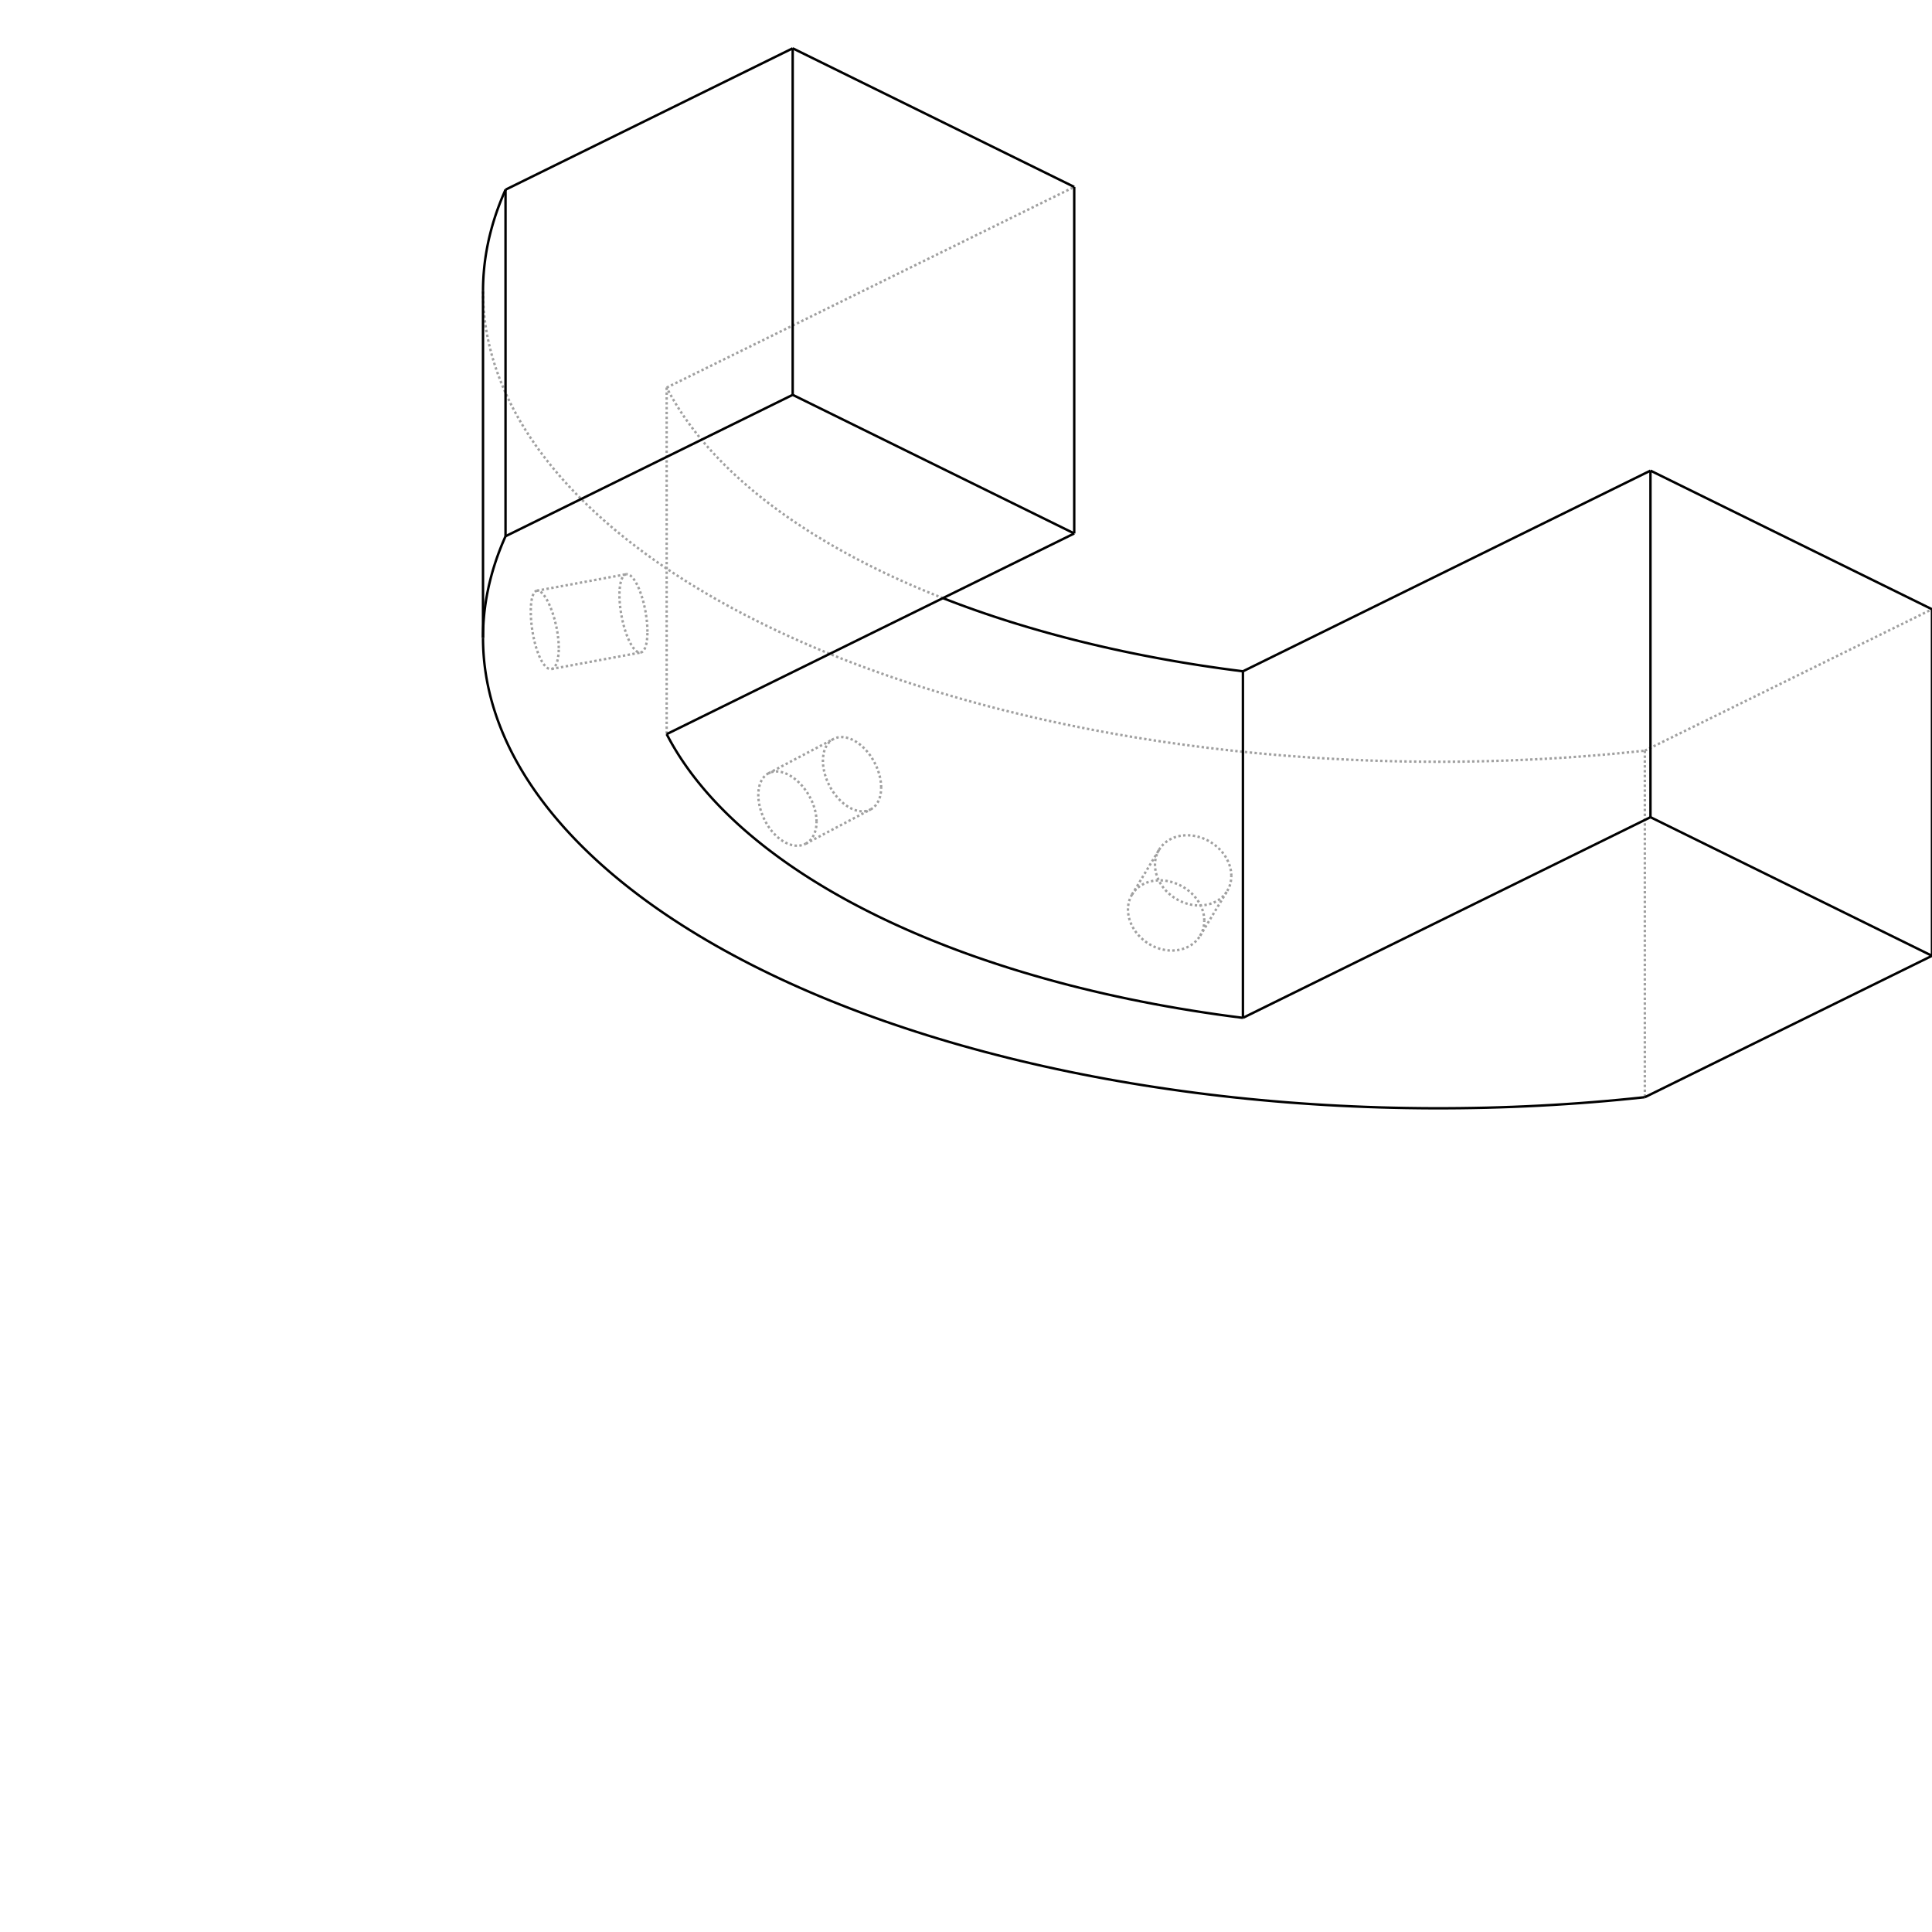
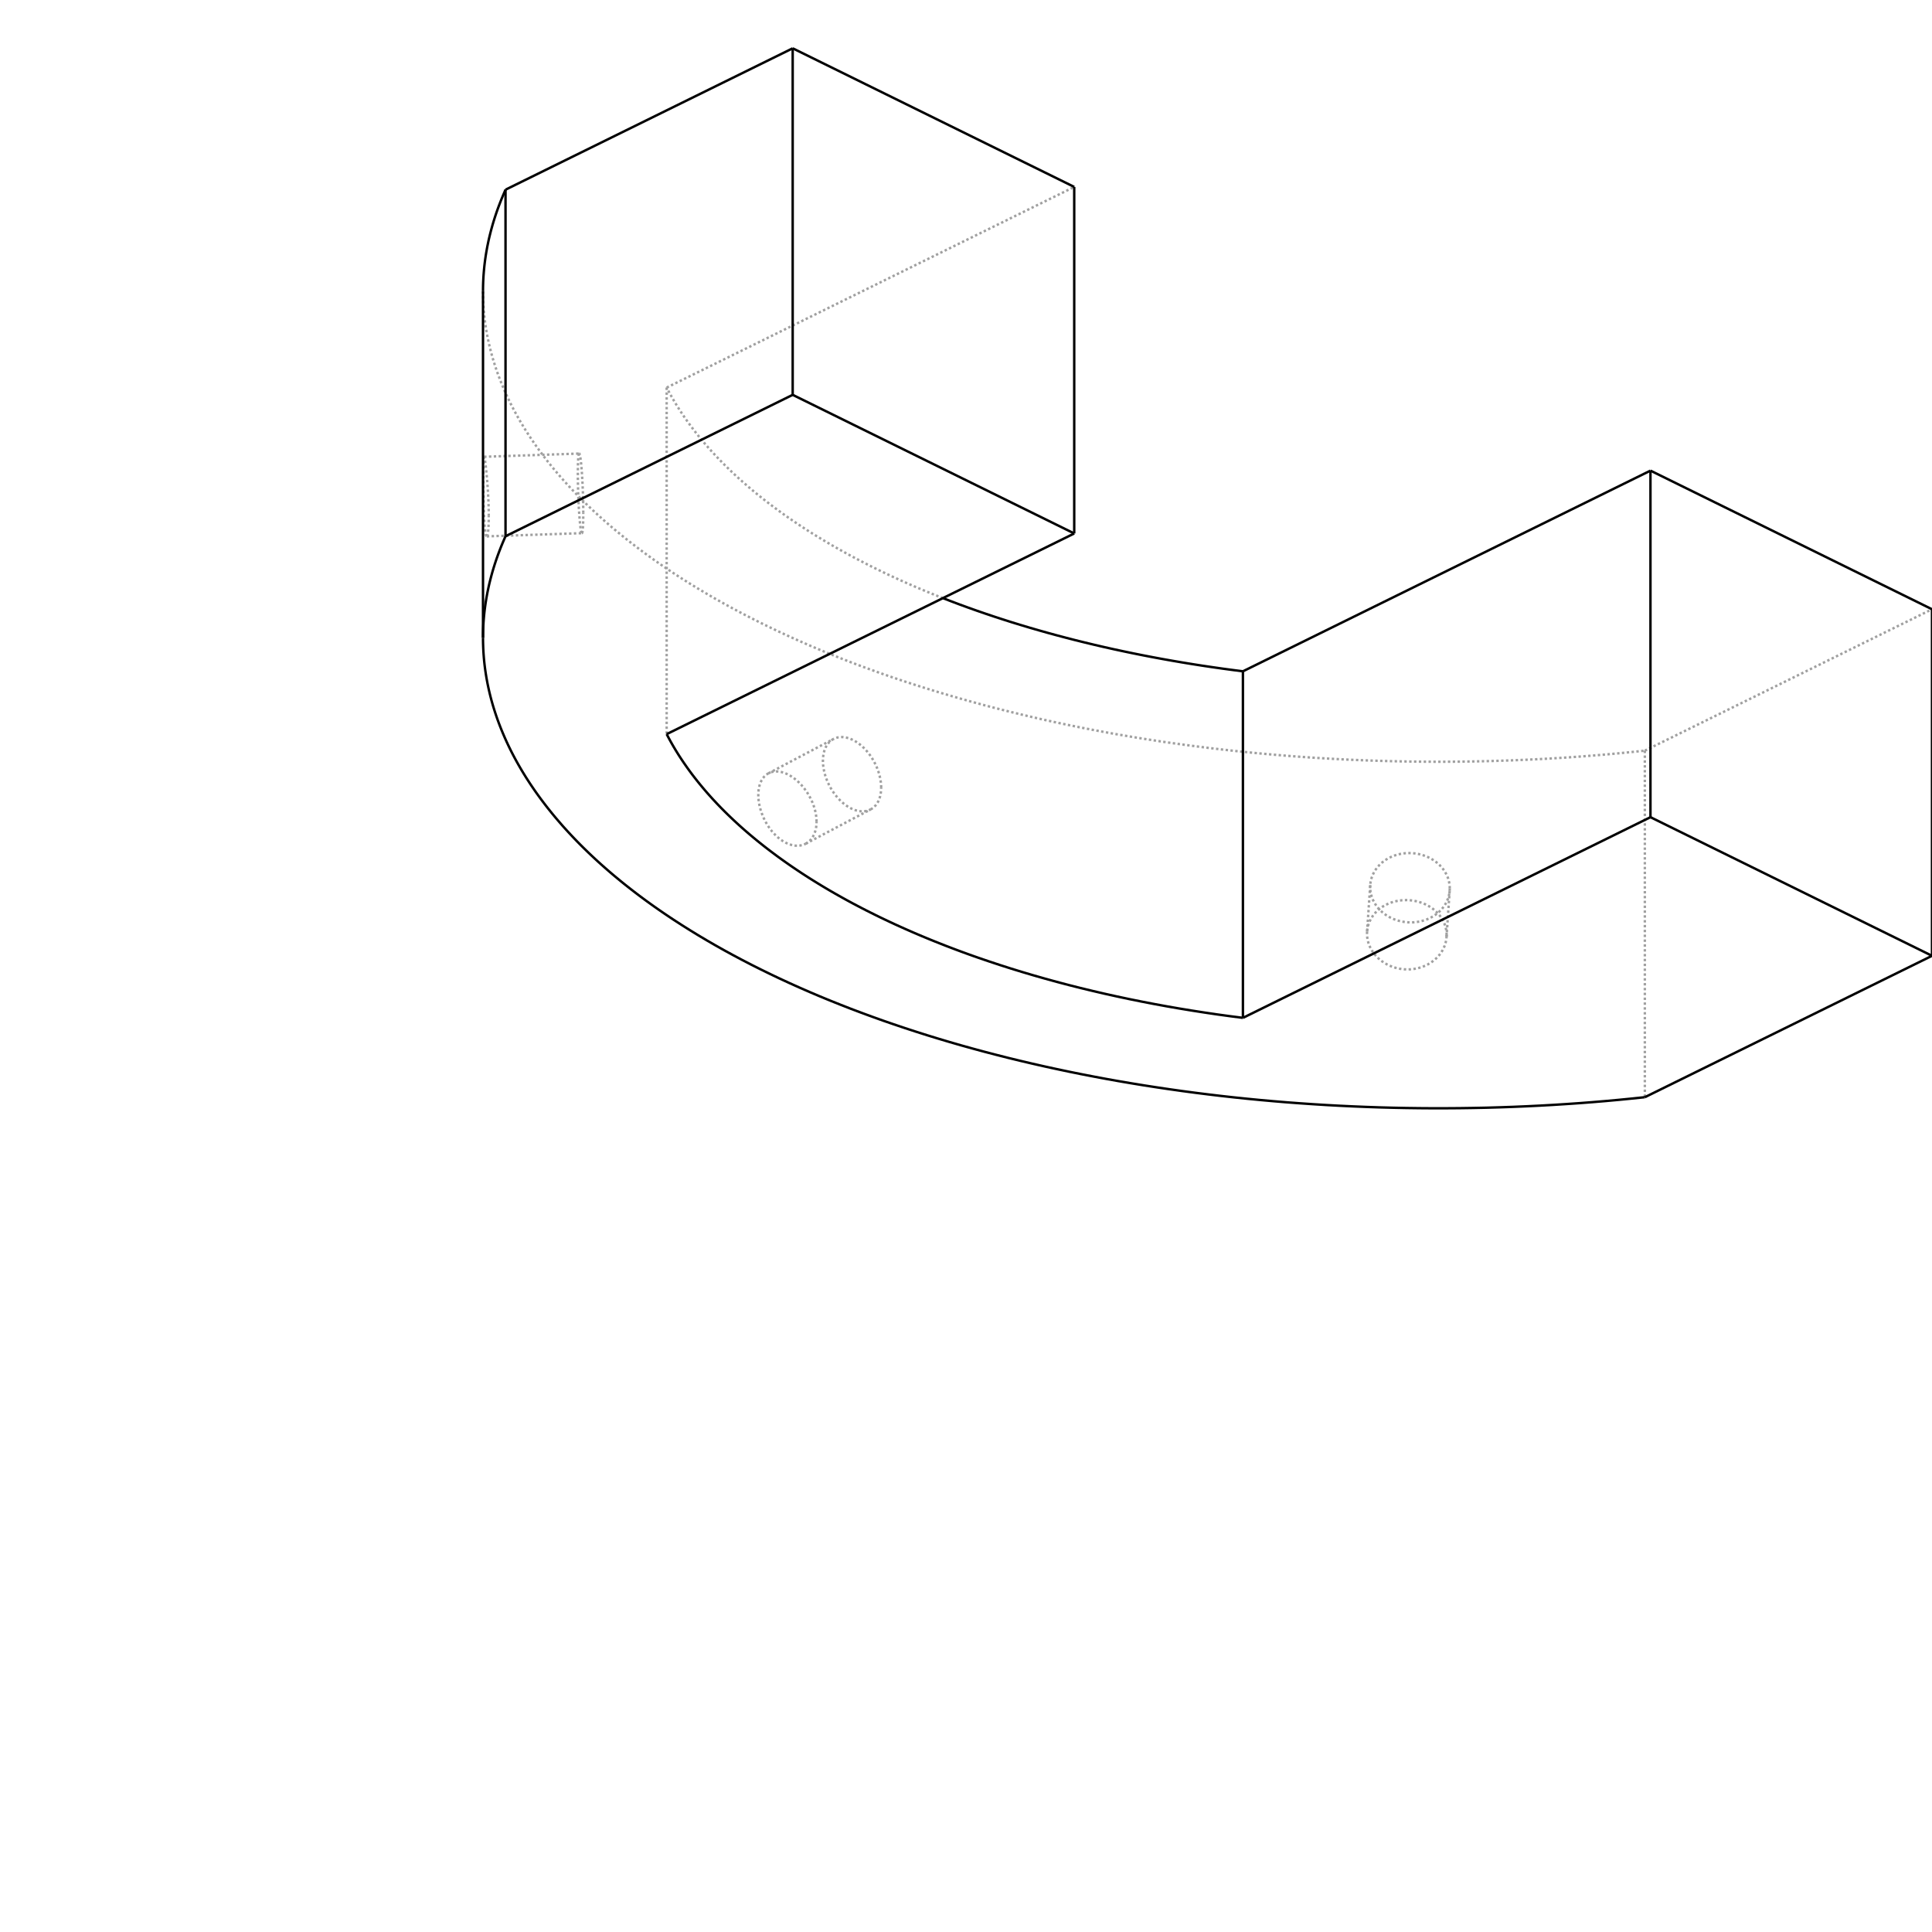
<svg xmlns="http://www.w3.org/2000/svg" width="800.0" height="800.0">
  <g transform="scale(6.594632, -6.594632)   translate(85.542,-20.64411)" stroke-width="0.152" fill="none">
    <g stroke="rgb(160,160,160)" fill="none" stroke-dasharray="0.152,0.152">
      <path d="M17.738,-26.489 L35.769,-17.611 " />
      <path d="M-55.214,2.356 L-55.213,2.15 L-55.208,1.944 L-55.201,1.737 L-55.191,1.531 L-55.178,1.325 L-55.162,1.118 L-55.143,0.912 L-55.121,0.706 L-55.096,0.5 L-55.068,0.294 L-55.037,0.088 L-55.004,-0.117 L-54.967,-0.323 L-54.928,-0.528 L-54.885,-0.734 L-54.84,-0.939 L-54.792,-1.144 L-54.741,-1.349 L-54.687,-1.553 L-54.63,-1.758 L-54.57,-1.962 L-54.507,-2.166 L-54.441,-2.37 L-54.373,-2.574 L-54.302,-2.777 L-54.227,-2.98 L-54.15,-3.183 L-54.07,-3.385 L-53.987,-3.588 L-53.901,-3.79 L-53.813,-3.991 L-53.721,-4.193 L-53.627,-4.394 L-53.53,-4.595 L-53.43,-4.795 L-53.327,-4.995 L-53.221,-5.195 L-53.113,-5.394 L-53.001,-5.593 L-52.887,-5.792 L-52.77,-5.99 L-52.65,-6.188 L-52.528,-6.385 L-52.402,-6.582 L-52.274,-6.778 L-52.143,-6.974 L-52.009,-7.17 L-51.873,-7.365 L-51.733,-7.56 L-51.591,-7.754 L-51.446,-7.948 L-51.299,-8.141 L-51.149,-8.333 L-50.995,-8.526 L-50.84,-8.717 L-50.681,-8.908 L-50.52,-9.099 L-50.356,-9.289 L-50.19,-9.478 L-50.02,-9.667 L-49.848,-9.855 L-49.674,-10.043 L-49.497,-10.23 L-49.317,-10.416 L-49.134,-10.602 L-48.949,-10.787 L-48.761,-10.972 L-48.571,-11.155 L-48.378,-11.339 L-48.182,-11.521 L-47.984,-11.703 L-47.783,-11.884 L-47.58,-12.065 L-47.374,-12.244 L-47.166,-12.423 L-46.955,-12.602 L-46.741,-12.779 L-46.525,-12.956 L-46.307,-13.132 L-46.086,-13.308 L-45.862,-13.482 L-45.636,-13.656 L-45.408,-13.829 L-45.177,-14.001 L-44.944,-14.173 L-44.708,-14.343 L-44.47,-14.513 L-44.229,-14.682 L-43.986,-14.85 L-43.741,-15.018 L-43.493,-15.184 L-43.243,-15.35 L-42.736,-15.679 L-42.22,-16.004 L-41.694,-16.325 L-41.159,-16.643 L-40.616,-16.957 L-40.063,-17.268 L-39.502,-17.574 L-38.932,-17.877 L-38.354,-18.176 L-37.767,-18.471 L-37.172,-18.761 L-36.569,-19.048 L-35.957,-19.33 L-35.338,-19.608 L-34.711,-19.882 L-34.076,-20.152 L-33.433,-20.417 L-32.783,-20.678 L-32.126,-20.934 L-31.462,-21.185 L-30.79,-21.432 L-30.112,-21.675 L-29.426,-21.913 L-28.734,-22.146 L-28.036,-22.374 L-27.331,-22.597 L-26.62,-22.816 L-25.902,-23.029 L-25.179,-23.238 L-24.45,-23.441 L-23.715,-23.64 L-22.974,-23.834 L-22.228,-24.022 L-21.477,-24.205 L-20.721,-24.383 L-19.96,-24.556 L-19.194,-24.724 L-18.423,-24.886 L-17.648,-25.043 L-16.868,-25.195 L-16.084,-25.341 L-15.296,-25.482 L-14.504,-25.617 L-13.709,-25.747 L-12.909,-25.872 L-12.107,-25.991 L-11.301,-26.104 L-10.491,-26.212 L-9.679,-26.314 L-8.864,-26.411 L-8.047,-26.502 L-7.227,-26.588 L-6.404,-26.667 L-5.579,-26.741 L-4.753,-26.81 L-3.924,-26.873 L-3.094,-26.93 L-2.262,-26.981 L-1.429,-27.027 L-0.595,-27.067 L0.241,-27.101 L1.077,-27.129 L1.914,-27.152 L2.752,-27.169 L3.59,-27.18 L4.428,-27.185 L5.266,-27.185 L6.104,-27.179 L6.942,-27.167 L7.78,-27.149 L8.617,-27.125 L9.453,-27.096 L10.288,-27.061 L11.122,-27.02 L11.955,-26.974 L12.787,-26.922 L13.617,-26.864 L14.445,-26.8 L15.272,-26.731 L16.096,-26.656 L16.918,-26.575 L17.738,-26.489 " />
      <path d="M-43.682,-3.692 L-18.091,8.907 " />
      <path d="M-26.336,-16.912 L-26.732,-16.755 L-27.125,-16.596 L-27.515,-16.435 L-27.901,-16.273 L-28.284,-16.108 L-28.664,-15.942 L-29.04,-15.773 L-29.413,-15.603 L-29.782,-15.431 L-30.147,-15.257 L-30.509,-15.081 L-30.867,-14.904 L-31.222,-14.724 L-31.573,-14.543 L-31.92,-14.36 L-32.263,-14.176 L-32.603,-13.989 L-32.938,-13.801 L-33.27,-13.612 L-33.598,-13.42 L-33.921,-13.227 L-34.241,-13.033 L-34.557,-12.837 L-34.869,-12.639 L-35.176,-12.44 L-35.48,-12.239 L-35.779,-12.036 L-36.074,-11.833 L-36.365,-11.627 L-36.652,-11.421 L-36.934,-11.212 L-37.212,-11.003 L-37.486,-10.792 L-37.755,-10.58 L-38.02,-10.366 L-38.281,-10.151 L-38.537,-9.935 L-38.788,-9.717 L-39.035,-9.499 L-39.278,-9.279 L-39.516,-9.058 L-39.749,-8.835 L-39.978,-8.612 L-40.202,-8.387 L-40.422,-8.161 L-40.636,-7.934 L-40.847,-7.706 L-41.052,-7.478 L-41.253,-7.248 L-41.449,-7.017 L-41.64,-6.785 L-41.826,-6.552 L-42.008,-6.318 L-42.184,-6.083 L-42.356,-5.848 L-42.523,-5.611 L-42.685,-5.374 L-42.842,-5.136 L-42.995,-4.897 L-43.142,-4.658 L-43.284,-4.417 L-43.422,-4.176 L-43.554,-3.935 L-43.682,-3.692 " />
      <path d="M17.738,-26.489 L17.738,-48.249 " />
-       <path d="M-50.458,-20.051 L-50.459,-19.93 L-50.464,-19.805 L-50.471,-19.677 L-50.481,-19.547 L-50.495,-19.414 L-50.511,-19.278 L-50.531,-19.14 L-50.553,-18.999 L-50.579,-18.857 L-50.607,-18.713 L-50.639,-18.568 L-50.675,-18.422 L-50.713,-18.275 L-50.754,-18.128 L-50.799,-17.981 L-50.848,-17.834 L-50.9,-17.687 L-50.956,-17.541 L-51.015,-17.398 L-51.077,-17.261 L-51.141,-17.13 L-51.206,-17.008 L-51.273,-16.896 L-51.34,-16.794 L-51.407,-16.704 L-51.474,-16.626 L-51.507,-16.593 L-51.539,-16.562 L-51.571,-16.535 L-51.603,-16.512 L-51.634,-16.492 L-51.664,-16.476 L-51.693,-16.463 L-51.722,-16.453 L-51.749,-16.447 L-51.776,-16.444 L-51.802,-16.444 L-51.827,-16.447 " />
-       <path d="M-51.827,-16.447 L-51.863,-16.457 L-51.897,-16.474 L-51.93,-16.496 L-51.96,-16.525 L-51.989,-16.558 L-52.015,-16.597 L-52.04,-16.64 L-52.063,-16.688 L-52.084,-16.74 L-52.104,-16.796 L-52.122,-16.856 L-52.138,-16.919 L-52.152,-16.986 L-52.165,-17.055 L-52.186,-17.204 L-52.202,-17.364 L-52.211,-17.534 L-52.215,-17.713 L-52.213,-17.901 L-52.206,-18.097 L-52.193,-18.301 L-52.173,-18.51 L-52.148,-18.726 L-52.117,-18.948 L-52.078,-19.174 L-52.033,-19.403 L-51.981,-19.634 L-51.921,-19.864 L-51.888,-19.978 L-51.853,-20.091 L-51.816,-20.202 L-51.778,-20.312 L-51.737,-20.42 L-51.694,-20.525 L-51.649,-20.627 L-51.603,-20.725 L-51.555,-20.817 L-51.505,-20.904 L-51.455,-20.985 L-51.404,-21.058 L-51.353,-21.125 L-51.301,-21.183 L-51.25,-21.234 L-51.199,-21.277 L-51.149,-21.311 L-51.1,-21.337 L-51.052,-21.355 L-51.005,-21.365 L-50.96,-21.368 L-50.918,-21.364 " />
-       <path d="M-50.918,-21.364 L-50.889,-21.357 L-50.861,-21.347 L-50.834,-21.334 L-50.808,-21.317 L-50.783,-21.299 L-50.759,-21.277 L-50.736,-21.253 L-50.714,-21.226 L-50.692,-21.198 L-50.672,-21.166 L-50.634,-21.098 L-50.6,-21.021 L-50.57,-20.937 L-50.544,-20.846 L-50.521,-20.748 L-50.501,-20.645 L-50.486,-20.536 L-50.473,-20.422 L-50.465,-20.303 L-50.459,-20.179 L-50.458,-20.051 " />
+       <path d="M-54.853,-11.762 L-54.854,-11.519 L-54.859,-11.262 L-54.867,-10.994 L-54.878,-10.716 L-54.893,-10.429 L-54.91,-10.135 L-54.93,-9.838 L-54.953,-9.54 L-54.979,-9.24 L-55.007,-8.951 L-55.035,-8.686 L-55.062,-8.456 L-55.088,-8.272 L-55.111,-8.139 L-55.121,-8.093 L-55.13,-8.061 L-55.139,-8.043 L-55.143,-8.038 L-55.146,-8.037 " />
+       <path d="M-55.146,-8.037 L-55.152,-8.04 L-55.156,-8.051 L-55.165,-8.09 L-55.172,-8.152 L-55.177,-8.235 L-55.185,-8.452 L-55.19,-8.726 L-55.193,-9.048 L-55.193,-9.411 L-55.192,-9.807 L-55.188,-10.233 L-55.181,-10.683 L-55.171,-11.15 L-55.155,-11.618 L-55.145,-11.848 L-55.133,-12.07 L-55.119,-12.281 L-55.102,-12.475 L-55.084,-12.644 L-55.064,-12.786 L-55.043,-12.897 L-55.032,-12.94 L-55.021,-12.975 L-55.01,-13.001 L-54.999,-13.02 L-54.989,-13.031 L-54.978,-13.034 " />
+       <path d="M-54.978,-13.034 L-54.971,-13.032 L-54.964,-13.026 L-54.95,-13.006 L-54.937,-12.972 L-54.925,-12.928 L-54.914,-12.873 L-54.903,-12.808 L-54.885,-12.653 L-54.871,-12.467 L-54.861,-12.254 L-54.855,-12.019 L-54.853,-11.762 " />
      <path d="M-34.27,-30.95 L-34.274,-30.821 L-34.283,-30.689 L-34.3,-30.555 L-34.323,-30.418 L-34.353,-30.28 L-34.389,-30.141 L-34.433,-29.999 L-34.483,-29.857 L-34.541,-29.714 L-34.606,-29.571 L-34.678,-29.428 L-34.757,-29.285 L-34.844,-29.143 L-34.939,-29.002 L-35.042,-28.863 L-35.097,-28.793 L-35.154,-28.725 L-35.214,-28.657 L-35.275,-28.59 L-35.339,-28.525 L-35.404,-28.461 L-35.471,-28.399 L-35.539,-28.34 L-35.609,-28.282 L-35.68,-28.227 L-35.752,-28.175 L-35.825,-28.125 L-35.898,-28.079 L-35.972,-28.036 L-36.047,-27.996 L-36.121,-27.959 L-36.196,-27.926 L-36.27,-27.897 L-36.344,-27.871 L-36.418,-27.849 L-36.491,-27.83 L-36.562,-27.816 L-36.633,-27.805 L-36.702,-27.798 L-36.769,-27.795 L-36.835,-27.795 L-36.898,-27.799 L-36.959,-27.806 L-37.019,-27.816 L-37.076,-27.829 L-37.132,-27.845 L-37.186,-27.865 L-37.237,-27.886 L-37.287,-27.911 " />
      <path d="M-37.287,-27.911 L-37.354,-27.95 L-37.417,-27.993 L-37.476,-28.042 L-37.531,-28.094 L-37.583,-28.15 L-37.63,-28.21 L-37.674,-28.273 L-37.714,-28.339 L-37.75,-28.407 L-37.782,-28.479 L-37.812,-28.553 L-37.838,-28.63 L-37.86,-28.71 L-37.879,-28.791 L-37.895,-28.875 L-37.908,-28.961 L-37.917,-29.048 L-37.924,-29.138 L-37.927,-29.229 L-37.927,-29.322 L-37.923,-29.416 L-37.917,-29.512 L-37.907,-29.609 L-37.894,-29.708 L-37.878,-29.807 L-37.858,-29.908 L-37.835,-30.01 L-37.809,-30.113 L-37.78,-30.216 L-37.746,-30.321 L-37.71,-30.426 L-37.669,-30.532 L-37.625,-30.638 L-37.578,-30.744 L-37.526,-30.85 L-37.47,-30.956 L-37.411,-31.062 L-37.348,-31.166 L-37.281,-31.27 L-37.209,-31.372 L-37.134,-31.473 L-37.055,-31.571 L-36.971,-31.667 L-36.884,-31.76 L-36.793,-31.85 L-36.697,-31.936 L-36.599,-32.017 L-36.497,-32.093 L-36.394,-32.163 L-36.288,-32.226 L-36.182,-32.282 L-36.075,-32.331 L-35.968,-32.372 L-35.862,-32.405 L-35.757,-32.43 L-35.654,-32.448 L-35.554,-32.457 L-35.456,-32.459 L-35.362,-32.453 L-35.271,-32.441 L-35.185,-32.422 L-35.103,-32.398 L-35.026,-32.368 L-34.952,-32.332 " />
      <path d="M-34.952,-32.332 L-34.909,-32.308 L-34.868,-32.282 L-34.827,-32.255 L-34.789,-32.226 L-34.751,-32.195 L-34.715,-32.163 L-34.681,-32.129 L-34.648,-32.094 L-34.587,-32.02 L-34.531,-31.941 L-34.481,-31.857 L-34.436,-31.77 L-34.397,-31.678 L-34.363,-31.583 L-34.335,-31.485 L-34.311,-31.383 L-34.293,-31.279 L-34.281,-31.172 L-34.273,-31.062 L-34.27,-30.95 " />
-       <path d="M-9.925,-37.164 L-9.926,-37.087 L-9.931,-37.011 L-9.938,-36.933 L-9.949,-36.856 L-9.962,-36.779 L-9.978,-36.701 L-9.998,-36.624 L-10.021,-36.546 L-10.046,-36.468 L-10.075,-36.391 L-10.107,-36.313 L-10.142,-36.236 L-10.18,-36.159 L-10.222,-36.083 L-10.266,-36.007 L-10.314,-35.931 L-10.366,-35.856 L-10.42,-35.782 L-10.479,-35.709 L-10.54,-35.636 L-10.605,-35.565 L-10.674,-35.494 L-10.746,-35.425 L-10.822,-35.357 L-10.902,-35.291 L-10.986,-35.225 L-11.075,-35.162 L-11.168,-35.1 L-11.264,-35.041 L-11.364,-34.985 L-11.467,-34.932 L-11.573,-34.883 L-11.682,-34.837 L-11.793,-34.796 L-11.906,-34.759 L-12.02,-34.726 L-12.135,-34.698 L-12.252,-34.675 L-12.368,-34.657 L-12.485,-34.644 L-12.601,-34.635 L-12.716,-34.632 L-12.83,-34.635 L-12.942,-34.642 L-13.052,-34.654 L-13.159,-34.67 L-13.262,-34.691 L-13.362,-34.717 L-13.458,-34.746 L-13.55,-34.779 L-13.639,-34.815 L-13.725,-34.855 L-13.806,-34.898 L-13.884,-34.943 L-13.959,-34.992 L-14.029,-35.043 L-14.096,-35.097 L-14.159,-35.152 L-14.219,-35.21 L-14.275,-35.27 L-14.327,-35.331 L-14.376,-35.394 L-14.421,-35.458 L-14.463,-35.524 " />
-       <path d="M-14.463,-35.524 L-14.508,-35.604 L-14.549,-35.686 L-14.586,-35.77 L-14.617,-35.855 L-14.645,-35.941 L-14.668,-36.029 L-14.686,-36.118 L-14.7,-36.208 L-14.71,-36.299 L-14.715,-36.391 L-14.717,-36.484 L-14.713,-36.577 L-14.706,-36.671 L-14.694,-36.766 L-14.678,-36.861 L-14.657,-36.956 L-14.632,-37.052 L-14.603,-37.148 L-14.569,-37.244 L-14.53,-37.339 L-14.487,-37.435 L-14.439,-37.531 L-14.386,-37.626 L-14.328,-37.72 L-14.266,-37.814 L-14.198,-37.907 L-14.125,-37.999 L-14.047,-38.089 L-13.963,-38.177 L-13.875,-38.263 L-13.781,-38.347 L-13.682,-38.428 L-13.578,-38.506 L-13.468,-38.581 L-13.354,-38.652 L-13.234,-38.718 L-13.109,-38.78 L-12.979,-38.837 L-12.846,-38.887 L-12.71,-38.931 L-12.572,-38.968 L-12.432,-38.997 L-12.292,-39.019 L-12.152,-39.034 L-12.012,-39.04 L-11.875,-39.039 L-11.74,-39.031 L-11.608,-39.015 L-11.48,-38.992 L-11.356,-38.963 L-11.237,-38.928 L-11.124,-38.887 L-11.017,-38.842 L-10.916,-38.792 L-10.82,-38.738 L-10.729,-38.681 L-10.643,-38.619 L-10.563,-38.555 L-10.487,-38.487 L-10.417,-38.416 L-10.352,-38.343 L-10.291,-38.268 L-10.235,-38.191 L-10.184,-38.111 " />
-       <path d="M-10.184,-38.111 L-10.153,-38.056 L-10.123,-38.001 L-10.095,-37.944 L-10.07,-37.887 L-10.046,-37.83 L-10.025,-37.771 L-10.006,-37.713 L-9.989,-37.653 L-9.974,-37.594 L-9.961,-37.533 L-9.95,-37.473 L-9.941,-37.412 L-9.934,-37.35 L-9.929,-37.288 L-9.926,-37.226 L-9.925,-37.164 " />
+       <path d="M5.291,-38.064 L5.289,-37.975 L5.282,-37.885 L5.272,-37.796 L5.257,-37.707 L5.237,-37.618 L5.214,-37.53 L5.186,-37.442 L5.154,-37.355 L5.117,-37.269 L5.076,-37.183 L5.03,-37.098 L4.98,-37.015 L4.925,-36.932 L4.865,-36.851 L4.8,-36.772 L4.731,-36.694 L4.657,-36.618 L4.577,-36.544 L4.493,-36.472 L4.403,-36.402 L4.308,-36.336 L4.206,-36.271 L4.099,-36.21 L3.985,-36.152 L3.866,-36.098 L3.743,-36.049 L3.614,-36.006 L3.482,-35.968 L3.347,-35.936 L3.209,-35.91 L3.068,-35.891 L2.927,-35.879 L2.784,-35.873 L2.641,-35.875 L2.499,-35.883 L2.358,-35.898 L2.218,-35.92 L2.082,-35.949 L1.95,-35.983 L1.823,-36.023 L1.7,-36.069 L1.583,-36.119 L1.471,-36.173 L1.364,-36.231 L1.262,-36.293 L1.166,-36.359 L1.075,-36.428 L0.989,-36.499 L0.908,-36.573 L0.833,-36.65 L0.763,-36.728 L0.699,-36.808 L0.639,-36.89 L0.585,-36.973 L0.535,-37.057 L0.491,-37.142 L0.45,-37.229 L0.415,-37.316 L0.384,-37.404 L0.358,-37.493 L0.336,-37.583 L0.319,-37.673 L0.306,-37.764 L0.298,-37.855 " />
+       <path d="M0.298,-37.855 L0.294,-37.948 L0.294,-38.041 L0.299,-38.134 L0.309,-38.227 L0.324,-38.321 L0.342,-38.414 L0.366,-38.506 L0.394,-38.599 L0.427,-38.69 L0.465,-38.782 L0.508,-38.872 L0.555,-38.962 L0.608,-39.051 L0.666,-39.139 L0.729,-39.226 L0.797,-39.311 L0.871,-39.394 L0.95,-39.476 L1.034,-39.555 L1.124,-39.631 L1.219,-39.705 L1.32,-39.775 L1.426,-39.842 L1.538,-39.905 L1.655,-39.964 L1.778,-40.018 L1.906,-40.066 L2.039,-40.11 L2.176,-40.147 L2.317,-40.177 L2.461,-40.2 L2.606,-40.216 L2.752,-40.224 L2.898,-40.225 L3.044,-40.218 L3.189,-40.203 L3.331,-40.181 L3.47,-40.152 L3.606,-40.117 L3.738,-40.075 L3.864,-40.027 L3.985,-39.974 L4.099,-39.917 L4.208,-39.856 L4.311,-39.792 L4.408,-39.724 L4.5,-39.653 L4.586,-39.579 L4.667,-39.503 L4.743,-39.425 L4.813,-39.344 L4.879,-39.262 L4.939,-39.178 L4.994,-39.092 L5.045,-39.006 L5.09,-38.918 L5.131,-38.829 L5.167,-38.74 L5.199,-38.65 L5.225,-38.559 L5.247,-38.468 L5.265,-38.376 L5.278,-38.284 L5.286,-38.192 " />
+       <path d="M5.286,-38.192 L5.29,-38.128 L5.291,-38.064 " />
      <path d="M-43.682,-3.692 L-43.682,-25.452 " />
-       <path d="M-44.889,-19.022 L-44.891,-18.876 L-44.897,-18.725 L-44.907,-18.571 L-44.92,-18.413 L-44.937,-18.254 L-44.958,-18.092 L-44.982,-17.93 L-45.009,-17.767 L-45.04,-17.605 L-45.074,-17.444 L-45.111,-17.285 L-45.151,-17.128 L-45.194,-16.975 L-45.239,-16.825 L-45.287,-16.68 L-45.336,-16.541 L-45.388,-16.407 L-45.441,-16.279 L-45.496,-16.158 L-45.551,-16.045 L-45.608,-15.94 L-45.665,-15.843 L-45.723,-15.755 L-45.781,-15.677 L-45.839,-15.607 L-45.897,-15.548 L-45.954,-15.499 L-45.982,-15.478 L-46.01,-15.46 L-46.038,-15.445 L-46.066,-15.432 L-46.093,-15.422 L-46.12,-15.414 L-46.146,-15.409 L-46.172,-15.407 L-46.198,-15.408 L-46.223,-15.411 " />
-       <path d="M-46.223,-15.411 L-46.259,-15.421 L-46.294,-15.437 L-46.328,-15.458 L-46.361,-15.486 L-46.392,-15.519 L-46.421,-15.557 L-46.449,-15.602 L-46.476,-15.652 L-46.501,-15.707 L-46.524,-15.767 L-46.545,-15.832 L-46.564,-15.903 L-46.581,-15.978 L-46.597,-16.057 L-46.61,-16.141 L-46.621,-16.23 L-46.631,-16.322 L-46.638,-16.417 L-46.643,-16.517 L-46.646,-16.619 L-46.647,-16.725 L-46.646,-16.833 L-46.642,-16.944 L-46.637,-17.057 L-46.62,-17.289 L-46.594,-17.526 L-46.561,-17.767 L-46.52,-18.009 L-46.472,-18.249 L-46.417,-18.486 L-46.356,-18.716 L-46.289,-18.939 L-46.254,-19.046 L-46.217,-19.151 L-46.18,-19.253 L-46.141,-19.351 L-46.102,-19.446 L-46.061,-19.537 L-46.02,-19.623 L-45.979,-19.706 L-45.937,-19.784 L-45.894,-19.858 L-45.851,-19.927 L-45.808,-19.991 L-45.765,-20.05 L-45.722,-20.103 L-45.679,-20.151 L-45.636,-20.194 L-45.594,-20.231 L-45.552,-20.262 L-45.51,-20.288 L-45.469,-20.308 L-45.429,-20.322 L-45.39,-20.33 L-45.351,-20.332 L-45.314,-20.328 " />
-       <path d="M-45.314,-20.328 L-45.29,-20.322 L-45.266,-20.314 L-45.243,-20.303 L-45.221,-20.29 L-45.199,-20.274 L-45.178,-20.256 L-45.157,-20.235 L-45.138,-20.212 L-45.1,-20.158 L-45.064,-20.095 L-45.032,-20.023 L-45.003,-19.942 L-44.977,-19.853 L-44.954,-19.755 L-44.934,-19.65 L-44.918,-19.537 L-44.906,-19.417 L-44.897,-19.291 L-44.891,-19.159 L-44.889,-19.022 " />
+       <path d="M-48.919,-11.563 L-48.92,-11.269 L-48.924,-10.96 L-48.931,-10.64 L-48.941,-10.315 L-48.954,-9.99 L-48.968,-9.671 L-48.985,-9.364 L-49.003,-9.073 L-49.023,-8.803 L-49.044,-8.559 L-49.066,-8.346 L-49.088,-8.166 L-49.11,-8.023 L-49.121,-7.966 L-49.132,-7.919 L-49.142,-7.883 L-49.153,-7.857 L-49.163,-7.841 L-49.168,-7.837 L-49.173,-7.836 " />
+       <path d="M-49.173,-7.836 L-49.18,-7.839 L-49.187,-7.849 L-49.194,-7.864 L-49.2,-7.885 L-49.212,-7.945 L-49.223,-8.028 L-49.233,-8.133 L-49.241,-8.26 L-49.248,-8.406 L-49.253,-8.571 L-49.259,-8.951 L-49.258,-9.383 L-49.251,-9.852 L-49.237,-10.34 L-49.218,-10.827 L-49.194,-11.295 L-49.165,-11.727 L-49.134,-12.105 L-49.118,-12.269 L-49.101,-12.415 L-49.085,-12.541 L-49.068,-12.645 L-49.052,-12.727 L-49.035,-12.786 L-49.028,-12.807 L-49.02,-12.822 L-49.012,-12.83 L-49.005,-12.833 " />
+       <path d="M-49.005,-12.833 L-49,-12.832 L-48.995,-12.827 L-48.986,-12.811 L-48.977,-12.783 L-48.969,-12.745 L-48.961,-12.697 L-48.954,-12.638 L-48.942,-12.491 L-48.932,-12.306 L-48.924,-12.087 L-48.92,-11.838 L-48.919,-11.563 " />
      <path d="M-30.214,-28.808 L-30.215,-28.731 L-30.218,-28.652 L-30.224,-28.573 L-30.232,-28.493 L-30.242,-28.412 L-30.255,-28.331 L-30.27,-28.249 L-30.287,-28.167 L-30.306,-28.085 L-30.327,-28.003 L-30.35,-27.92 L-30.376,-27.838 L-30.404,-27.755 L-30.433,-27.673 L-30.465,-27.592 L-30.499,-27.511 L-30.572,-27.35 L-30.652,-27.193 L-30.74,-27.039 L-30.834,-26.891 L-30.883,-26.818 L-30.934,-26.747 L-30.986,-26.678 L-31.039,-26.61 L-31.094,-26.544 L-31.15,-26.479 L-31.207,-26.417 L-31.265,-26.356 L-31.324,-26.297 L-31.384,-26.241 L-31.444,-26.187 L-31.506,-26.135 L-31.568,-26.085 L-31.631,-26.037 L-31.694,-25.992 L-31.758,-25.95 L-31.822,-25.91 L-31.886,-25.872 L-31.95,-25.837 L-32.015,-25.805 L-32.08,-25.776 L-32.144,-25.749 L-32.209,-25.725 L-32.273,-25.704 L-32.337,-25.686 L-32.401,-25.67 L-32.464,-25.658 L-32.527,-25.648 L-32.589,-25.641 L-32.65,-25.637 L-32.71,-25.636 L-32.77,-25.638 L-32.829,-25.643 L-32.887,-25.651 L-32.944,-25.662 L-32.999,-25.675 L-33.054,-25.692 L-33.107,-25.711 L-33.159,-25.733 L-33.209,-25.758 " />
      <path d="M-33.209,-25.758 L-33.277,-25.797 L-33.342,-25.841 L-33.403,-25.891 L-33.462,-25.945 L-33.516,-26.005 L-33.568,-26.069 L-33.615,-26.137 L-33.659,-26.21 L-33.699,-26.288 L-33.735,-26.369 L-33.767,-26.454 L-33.795,-26.543 L-33.818,-26.636 L-33.837,-26.731 L-33.852,-26.83 L-33.863,-26.931 L-33.869,-27.034 L-33.871,-27.14 L-33.868,-27.248 L-33.861,-27.358 L-33.849,-27.469 L-33.834,-27.582 L-33.813,-27.695 L-33.789,-27.809 L-33.76,-27.923 L-33.728,-28.038 L-33.691,-28.152 L-33.65,-28.266 L-33.606,-28.379 L-33.557,-28.491 L-33.505,-28.602 L-33.449,-28.712 L-33.391,-28.819 L-33.328,-28.925 L-33.263,-29.028 L-33.195,-29.129 L-33.124,-29.227 L-33.05,-29.321 L-32.974,-29.413 L-32.896,-29.501 L-32.815,-29.586 L-32.733,-29.666 L-32.649,-29.742 L-32.564,-29.815 L-32.477,-29.882 L-32.39,-29.945 L-32.301,-30.004 L-32.212,-30.057 L-32.122,-30.106 L-32.033,-30.149 L-31.943,-30.187 L-31.854,-30.22 L-31.764,-30.247 L-31.676,-30.269 L-31.589,-30.285 L-31.502,-30.295 L-31.417,-30.3 L-31.334,-30.3 L-31.252,-30.294 L-31.172,-30.282 L-31.094,-30.264 L-31.018,-30.242 L-30.945,-30.213 L-30.875,-30.179 " />
      <path d="M-30.875,-30.179 L-30.799,-30.135 L-30.728,-30.085 L-30.66,-30.028 L-30.596,-29.964 L-30.537,-29.895 L-30.482,-29.82 L-30.432,-29.74 L-30.387,-29.654 L-30.347,-29.563 L-30.312,-29.467 L-30.282,-29.366 L-30.258,-29.262 L-30.239,-29.153 L-30.225,-29.041 L-30.217,-28.926 L-30.214,-28.808 " />
-       <path d="M-8.227,-34.357 L-8.229,-34.266 L-8.236,-34.174 L-8.246,-34.082 L-8.261,-33.99 L-8.279,-33.898 L-8.302,-33.806 L-8.329,-33.715 L-8.36,-33.624 L-8.395,-33.533 L-8.434,-33.444 L-8.476,-33.355 L-8.522,-33.268 L-8.572,-33.182 L-8.626,-33.097 L-8.683,-33.014 L-8.743,-32.933 L-8.807,-32.853 L-8.874,-32.776 L-8.944,-32.7 L-9.017,-32.627 L-9.092,-32.557 L-9.171,-32.489 L-9.251,-32.423 L-9.335,-32.36 L-9.42,-32.301 L-9.508,-32.244 L-9.597,-32.19 L-9.689,-32.139 L-9.782,-32.092 L-9.876,-32.048 L-9.972,-32.007 L-10.069,-31.97 L-10.167,-31.937 L-10.265,-31.907 L-10.365,-31.881 L-10.464,-31.858 L-10.564,-31.839 L-10.664,-31.824 L-10.764,-31.813 L-10.864,-31.806 L-10.964,-31.802 L-11.062,-31.802 L-11.16,-31.807 L-11.258,-31.815 L-11.354,-31.826 L-11.448,-31.842 L-11.541,-31.861 L-11.633,-31.885 L-11.723,-31.911 L-11.811,-31.942 L-11.897,-31.976 L-11.981,-32.014 L-12.062,-32.055 L-12.141,-32.099 L-12.217,-32.147 L-12.29,-32.198 L-12.361,-32.253 L-12.428,-32.31 L-12.492,-32.37 L-12.553,-32.433 L-12.611,-32.499 L-12.665,-32.568 L-12.716,-32.639 L-12.763,-32.712 " />
-       <path d="M-12.763,-32.712 L-12.813,-32.801 L-12.858,-32.893 L-12.898,-32.988 L-12.932,-33.085 L-12.961,-33.185 L-12.984,-33.286 L-13.001,-33.389 L-13.013,-33.494 L-13.019,-33.599 L-13.019,-33.706 L-13.013,-33.814 L-13.002,-33.922 L-12.985,-34.03 L-12.962,-34.138 L-12.933,-34.246 L-12.899,-34.353 L-12.86,-34.459 L-12.815,-34.565 L-12.765,-34.669 L-12.709,-34.771 L-12.649,-34.871 L-12.584,-34.97 L-12.514,-35.066 L-12.439,-35.16 L-12.36,-35.25 L-12.277,-35.338 L-12.19,-35.423 L-12.099,-35.504 L-12.005,-35.581 L-11.907,-35.655 L-11.806,-35.725 L-11.703,-35.79 L-11.596,-35.852 L-11.488,-35.909 L-11.377,-35.961 L-11.264,-36.009 L-11.15,-36.051 L-11.035,-36.089 L-10.919,-36.122 L-10.802,-36.15 L-10.684,-36.172 L-10.567,-36.19 L-10.449,-36.202 L-10.332,-36.208 L-10.216,-36.21 L-10.1,-36.206 L-9.986,-36.197 L-9.874,-36.182 L-9.763,-36.163 L-9.654,-36.138 L-9.548,-36.108 L-9.444,-36.073 L-9.343,-36.033 L-9.245,-35.988 L-9.151,-35.938 L-9.06,-35.884 L-8.973,-35.825 L-8.889,-35.762 L-8.81,-35.694 L-8.736,-35.623 L-8.666,-35.547 L-8.6,-35.468 L-8.54,-35.385 L-8.484,-35.299 " />
-       <path d="M-8.484,-35.299 L-8.454,-35.247 L-8.425,-35.193 L-8.398,-35.138 L-8.373,-35.083 L-8.35,-35.026 L-8.329,-34.969 L-8.31,-34.91 L-8.292,-34.851 L-8.277,-34.791 L-8.264,-34.731 L-8.253,-34.67 L-8.244,-34.608 L-8.237,-34.546 L-8.231,-34.483 L-8.228,-34.42 L-8.227,-34.357 " />
-       <path d="M-50.918,-21.364 L-45.314,-20.328 " />
-       <path d="M-51.827,-16.447 L-46.223,-15.411 " />
+       <path d="M5.488,-35.138 L5.486,-35.033 L5.477,-34.928 L5.462,-34.824 L5.442,-34.72 L5.416,-34.617 L5.385,-34.516 L5.348,-34.415 L5.305,-34.317 L5.257,-34.22 L5.204,-34.125 L5.146,-34.032 L5.083,-33.942 L5.014,-33.854 L4.942,-33.77 L4.864,-33.688 L4.782,-33.61 L4.696,-33.535 L4.607,-33.464 L4.513,-33.397 L4.416,-33.333 L4.315,-33.274 L4.212,-33.219 L4.106,-33.168 L3.997,-33.122 L3.885,-33.08 L3.772,-33.043 L3.657,-33.011 L3.54,-32.983 L3.422,-32.961 L3.303,-32.943 L3.183,-32.93 L3.063,-32.923 L2.943,-32.92 L2.823,-32.923 L2.703,-32.93 L2.584,-32.943 L2.465,-32.961 L2.348,-32.983 L2.233,-33.011 L2.119,-33.043 L2.007,-33.08 L1.898,-33.122 L1.791,-33.168 L1.687,-33.219 L1.586,-33.274 L1.488,-33.333 L1.393,-33.397 L1.303,-33.464 L1.216,-33.535 L1.133,-33.61 L1.055,-33.688 L0.981,-33.77 L0.912,-33.854 L0.847,-33.942 L0.788,-34.032 L0.734,-34.125 L0.685,-34.22 L0.641,-34.317 L0.603,-34.415 L0.57,-34.516 L0.543,-34.617 L0.521,-34.72 L0.505,-34.824 L0.496,-34.928 " />
+       <path d="M0.496,-34.928 L0.491,-35.035 L0.493,-35.142 L0.501,-35.248 L0.515,-35.355 L0.535,-35.46 L0.56,-35.565 L0.592,-35.669 L0.629,-35.771 L0.672,-35.872 L0.721,-35.971 L0.775,-36.068 L0.834,-36.162 L0.899,-36.254 L0.969,-36.343 L1.043,-36.429 L1.122,-36.512 L1.206,-36.591 L1.294,-36.667 L1.386,-36.739 L1.482,-36.807 L1.582,-36.871 L1.685,-36.931 L1.791,-36.986 L1.9,-37.037 L2.011,-37.083 L2.125,-37.124 L2.242,-37.16 L2.359,-37.192 L2.479,-37.218 L2.599,-37.239 L2.721,-37.256 L2.843,-37.266 L2.966,-37.272 L3.088,-37.272 L3.211,-37.268 L3.333,-37.258 L3.454,-37.242 L3.574,-37.222 L3.692,-37.196 L3.809,-37.166 L3.924,-37.13 L4.036,-37.09 L4.146,-37.044 L4.254,-36.994 L4.358,-36.94 L4.459,-36.881 L4.556,-36.818 L4.65,-36.75 L4.74,-36.679 L4.825,-36.603 L4.906,-36.525 L4.982,-36.442 L5.054,-36.357 L5.121,-36.268 L5.182,-36.177 L5.238,-36.083 L5.289,-35.986 L5.334,-35.888 L5.374,-35.787 L5.408,-35.685 L5.436,-35.582 L5.458,-35.477 L5.474,-35.371 L5.484,-35.265 " />
+       <path d="M5.484,-35.265 L5.487,-35.201 L5.488,-35.138 " />
+       <path d="M-54.978,-13.034 L-49.005,-12.833 " />
+       <path d="M-55.146,-8.037 L-49.173,-7.836 " />
      <path d="M-34.952,-32.332 L-30.875,-30.179 " />
      <path d="M-37.287,-27.911 L-33.209,-25.758 " />
-       <path d="M-10.184,-38.111 L-8.484,-35.299 " />
-       <path d="M-14.463,-35.524 L-12.763,-32.712 " />
+       <path d="M5.286,-38.192 L5.484,-35.265 " />
+       <path d="M0.298,-37.855 L0.496,-34.928 " />
    </g>
    <g stroke="rgb(0,0,0)" fill="none">
      <path d="M35.769,-17.611 L18.091,-8.907 " />
      <path d="M18.091,-30.667 L18.091,-8.907 " />
      <path d="M35.769,-39.371 L18.091,-30.667 " />
      <path d="M35.769,-17.611 L35.769,-39.371 " />
      <path d="M-53.8,8.734 L-53.886,8.537 L-53.97,8.341 L-54.052,8.144 L-54.13,7.947 L-54.206,7.749 L-54.279,7.552 L-54.35,7.354 L-54.417,7.156 L-54.482,6.958 L-54.544,6.759 L-54.604,6.56 L-54.66,6.361 L-54.714,6.162 L-54.765,5.963 L-54.814,5.764 L-54.86,5.564 L-54.902,5.364 L-54.943,5.164 L-54.98,4.964 L-55.015,4.764 L-55.047,4.564 L-55.076,4.363 L-55.102,4.163 L-55.126,3.962 L-55.146,3.762 L-55.164,3.561 L-55.18,3.36 L-55.192,3.16 L-55.202,2.959 L-55.209,2.758 L-55.213,2.557 L-55.214,2.356 " />
      <path d="M-35.769,17.611 L-53.8,8.734 " />
      <path d="M-18.091,8.907 L-35.769,17.611 " />
      <path d="M-7.499,-21.507 L-8.14,-21.425 L-8.778,-21.339 L-9.414,-21.248 L-10.047,-21.154 L-10.678,-21.055 L-11.306,-20.952 L-11.931,-20.845 L-12.554,-20.734 L-13.173,-20.619 L-13.789,-20.5 L-14.402,-20.377 L-15.011,-20.25 L-15.618,-20.119 L-16.22,-19.984 L-16.819,-19.845 L-17.414,-19.702 L-18.005,-19.556 L-18.592,-19.405 L-19.175,-19.251 L-19.754,-19.093 L-20.328,-18.931 L-20.898,-18.766 L-21.464,-18.596 L-22.025,-18.424 L-22.581,-18.247 L-23.133,-18.067 L-23.68,-17.883 L-24.221,-17.696 L-24.758,-17.505 L-25.289,-17.311 L-25.815,-17.113 L-26.336,-16.912 " />
      <path d="M18.091,-8.907 L-7.499,-21.507 " />
      <path d="M18.091,-30.667 L-7.499,-43.267 " />
      <path d="M-7.499,-21.507 L-7.499,-43.267 " />
      <path d="M17.738,-48.249 L35.769,-39.371 " />
      <path d="M-53.8,-13.026 L-53.886,-13.222 L-53.97,-13.419 L-54.052,-13.616 L-54.13,-13.813 L-54.206,-14.01 L-54.279,-14.208 L-54.35,-14.406 L-54.417,-14.604 L-54.482,-14.802 L-54.544,-15.001 L-54.604,-15.199 L-54.66,-15.398 L-54.714,-15.597 L-54.765,-15.797 L-54.814,-15.996 L-54.86,-16.196 L-54.902,-16.396 L-54.943,-16.595 L-54.98,-16.795 L-55.015,-16.996 L-55.047,-17.196 L-55.076,-17.396 L-55.102,-17.597 L-55.126,-17.797 L-55.146,-17.998 L-55.164,-18.199 L-55.18,-18.399 L-55.192,-18.6 L-55.202,-18.801 L-55.209,-19.002 L-55.213,-19.203 L-55.214,-19.403 " />
      <path d="M-55.214,-19.403 L-55.213,-19.61 L-55.208,-19.816 L-55.201,-20.022 L-55.191,-20.229 L-55.178,-20.435 L-55.162,-20.641 L-55.143,-20.847 L-55.121,-21.054 L-55.096,-21.26 L-55.068,-21.465 L-55.037,-21.671 L-55.004,-21.877 L-54.967,-22.083 L-54.928,-22.288 L-54.885,-22.493 L-54.84,-22.699 L-54.792,-22.904 L-54.741,-23.108 L-54.687,-23.313 L-54.63,-23.517 L-54.57,-23.722 L-54.507,-23.926 L-54.441,-24.13 L-54.373,-24.333 L-54.302,-24.537 L-54.227,-24.74 L-54.15,-24.943 L-54.07,-25.145 L-53.987,-25.347 L-53.901,-25.549 L-53.813,-25.751 L-53.721,-25.953 L-53.627,-26.154 L-53.53,-26.354 L-53.43,-26.555 L-53.327,-26.755 L-53.221,-26.955 L-53.113,-27.154 L-53.001,-27.353 L-52.887,-27.551 L-52.77,-27.75 L-52.65,-27.947 L-52.528,-28.145 L-52.402,-28.342 L-52.274,-28.538 L-52.143,-28.734 L-52.009,-28.93 L-51.873,-29.125 L-51.733,-29.319 L-51.591,-29.514 L-51.446,-29.707 L-51.299,-29.9 L-51.149,-30.093 L-50.995,-30.285 L-50.84,-30.477 L-50.681,-30.668 L-50.52,-30.858 L-50.356,-31.048 L-50.19,-31.238 L-50.02,-31.427 L-49.848,-31.615 L-49.674,-31.802 L-49.497,-31.989 L-49.317,-32.176 L-49.134,-32.362 L-48.949,-32.547 L-48.761,-32.731 L-48.571,-32.915 L-48.378,-33.098 L-48.182,-33.281 L-47.984,-33.463 L-47.783,-33.644 L-47.58,-33.824 L-47.374,-34.004 L-47.166,-34.183 L-46.955,-34.361 L-46.741,-34.539 L-46.525,-34.716 L-46.307,-34.892 L-46.086,-35.067 L-45.862,-35.242 L-45.636,-35.416 L-45.408,-35.589 L-45.177,-35.761 L-44.944,-35.933 L-44.708,-36.103 L-44.47,-36.273 L-44.229,-36.442 L-43.986,-36.61 L-43.741,-36.777 L-43.493,-36.944 L-43.243,-37.11 L-42.736,-37.438 L-42.22,-37.763 L-41.694,-38.085 L-41.159,-38.403 L-40.616,-38.717 L-40.063,-39.028 L-39.502,-39.334 L-38.932,-39.637 L-38.354,-39.936 L-37.767,-40.23 L-37.172,-40.521 L-36.569,-40.808 L-35.957,-41.09 L-35.338,-41.368 L-34.711,-41.642 L-34.076,-41.912 L-33.433,-42.177 L-32.783,-42.437 L-32.126,-42.694 L-31.462,-42.945 L-30.79,-43.192 L-30.112,-43.435 L-29.426,-43.672 L-28.734,-43.905 L-28.036,-44.133 L-27.331,-44.357 L-26.62,-44.575 L-25.902,-44.789 L-25.179,-44.998 L-24.45,-45.201 L-23.715,-45.4 L-22.974,-45.593 L-22.228,-45.782 L-21.477,-45.965 L-20.721,-46.143 L-19.96,-46.316 L-19.194,-46.483 L-18.423,-46.646 L-17.648,-46.803 L-16.868,-46.954 L-16.084,-47.101 L-15.296,-47.242 L-14.504,-47.377 L-13.709,-47.507 L-12.909,-47.631 L-12.107,-47.75 L-11.301,-47.864 L-10.491,-47.972 L-9.679,-48.074 L-8.864,-48.171 L-8.047,-48.262 L-7.227,-48.347 L-6.404,-48.427 L-5.579,-48.501 L-4.753,-48.57 L-3.924,-48.632 L-3.094,-48.689 L-2.262,-48.741 L-1.429,-48.786 L-0.595,-48.826 L0.241,-48.86 L1.077,-48.889 L1.914,-48.911 L2.752,-48.928 L3.59,-48.939 L4.428,-48.945 L5.266,-48.944 L6.104,-48.938 L6.942,-48.926 L7.78,-48.909 L8.617,-48.885 L9.453,-48.856 L10.288,-48.821 L11.122,-48.78 L11.955,-48.734 L12.787,-48.681 L13.617,-48.624 L14.445,-48.56 L15.272,-48.491 L16.096,-48.416 L16.918,-48.335 L17.738,-48.249 " />
      <path d="M-35.769,-4.148 L-53.8,-13.026 " />
      <path d="M-18.091,-12.852 L-35.769,-4.148 " />
      <path d="M-43.682,-25.452 L-18.091,-12.852 " />
      <path d="M-7.499,-43.267 L-8.311,-43.162 L-9.119,-43.051 L-9.923,-42.932 L-10.724,-42.807 L-11.519,-42.676 L-12.31,-42.538 L-13.097,-42.393 L-13.878,-42.242 L-14.654,-42.085 L-15.424,-41.921 L-16.189,-41.751 L-16.948,-41.574 L-17.701,-41.392 L-18.447,-41.203 L-19.187,-41.008 L-19.92,-40.806 L-20.646,-40.599 L-21.365,-40.386 L-22.077,-40.167 L-22.781,-39.942 L-23.477,-39.711 L-24.166,-39.475 L-24.507,-39.355 L-24.846,-39.233 L-25.183,-39.11 L-25.518,-38.985 L-25.85,-38.859 L-26.181,-38.732 L-26.509,-38.603 L-26.836,-38.473 L-27.16,-38.342 L-27.481,-38.209 L-27.801,-38.075 L-28.118,-37.94 L-28.433,-37.803 L-28.745,-37.665 L-29.055,-37.526 L-29.363,-37.386 L-29.668,-37.244 L-29.971,-37.101 L-30.272,-36.957 L-30.57,-36.811 L-30.865,-36.664 L-31.158,-36.517 L-31.449,-36.367 L-31.736,-36.217 L-32.022,-36.066 L-32.305,-35.913 L-32.585,-35.759 L-32.862,-35.604 L-33.137,-35.448 L-33.409,-35.291 L-33.679,-35.132 L-33.945,-34.973 L-34.209,-34.812 L-34.471,-34.65 L-34.729,-34.488 L-34.985,-34.324 L-35.238,-34.159 L-35.488,-33.993 L-35.735,-33.826 L-35.98,-33.658 L-36.221,-33.489 L-36.46,-33.319 L-36.696,-33.148 L-36.928,-32.976 L-37.158,-32.803 L-37.385,-32.63 L-37.609,-32.455 L-37.83,-32.279 L-38.048,-32.103 L-38.263,-31.925 L-38.475,-31.747 L-38.684,-31.568 L-38.89,-31.388 L-39.093,-31.207 L-39.292,-31.025 L-39.489,-30.842 L-39.682,-30.659 L-39.873,-30.475 L-40.06,-30.29 L-40.244,-30.104 L-40.425,-29.918 L-40.602,-29.731 L-40.777,-29.543 L-40.948,-29.354 L-41.116,-29.165 L-41.281,-28.975 L-41.442,-28.784 L-41.6,-28.593 L-41.755,-28.401 L-41.907,-28.208 L-42.056,-28.015 L-42.201,-27.821 L-42.343,-27.626 L-42.481,-27.431 L-42.616,-27.236 L-42.748,-27.04 L-42.877,-26.843 L-43.002,-26.646 L-43.124,-26.448 L-43.242,-26.25 L-43.357,-26.051 L-43.469,-25.852 L-43.577,-25.652 L-43.682,-25.452 " />
      <path d="M-53.8,8.734 L-53.8,-13.026 " />
      <path d="M-35.769,17.611 L-35.769,-4.148 " />
      <path d="M-18.091,8.907 L-18.091,-12.852 " />
      <path d="M-55.214,-19.403 L-55.214,2.356 " />
    </g>
  </g>
</svg>
